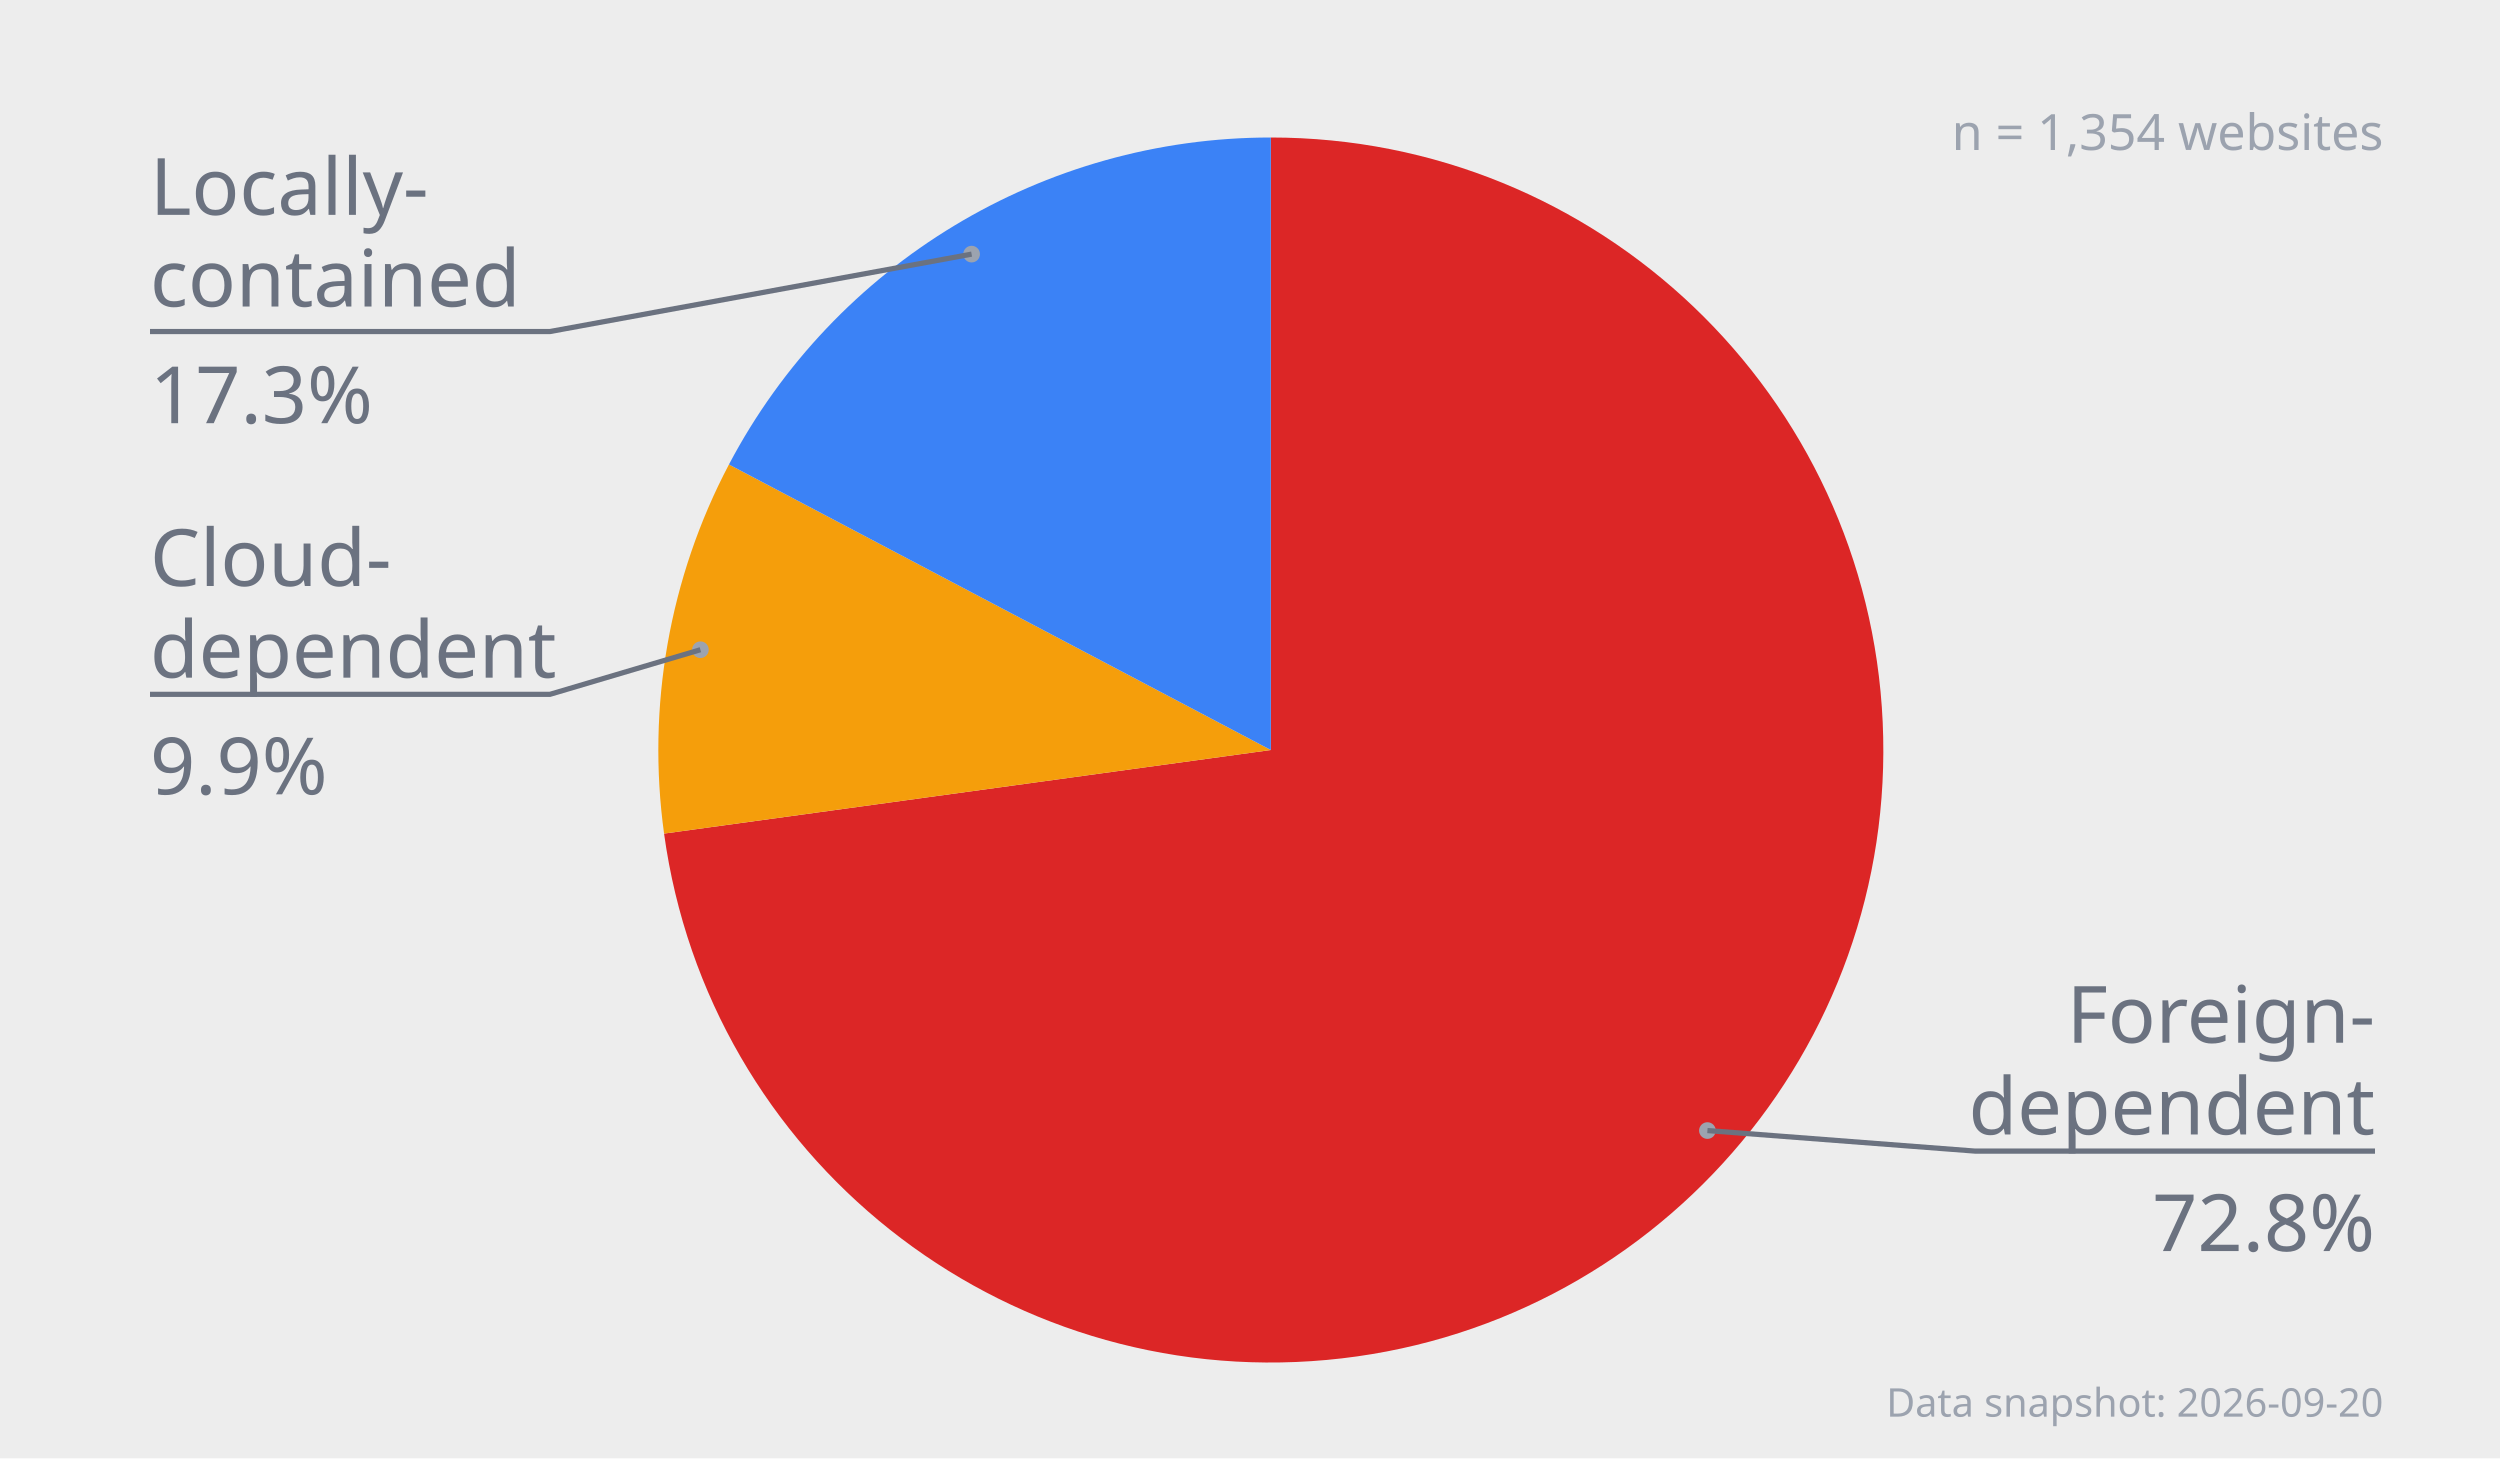
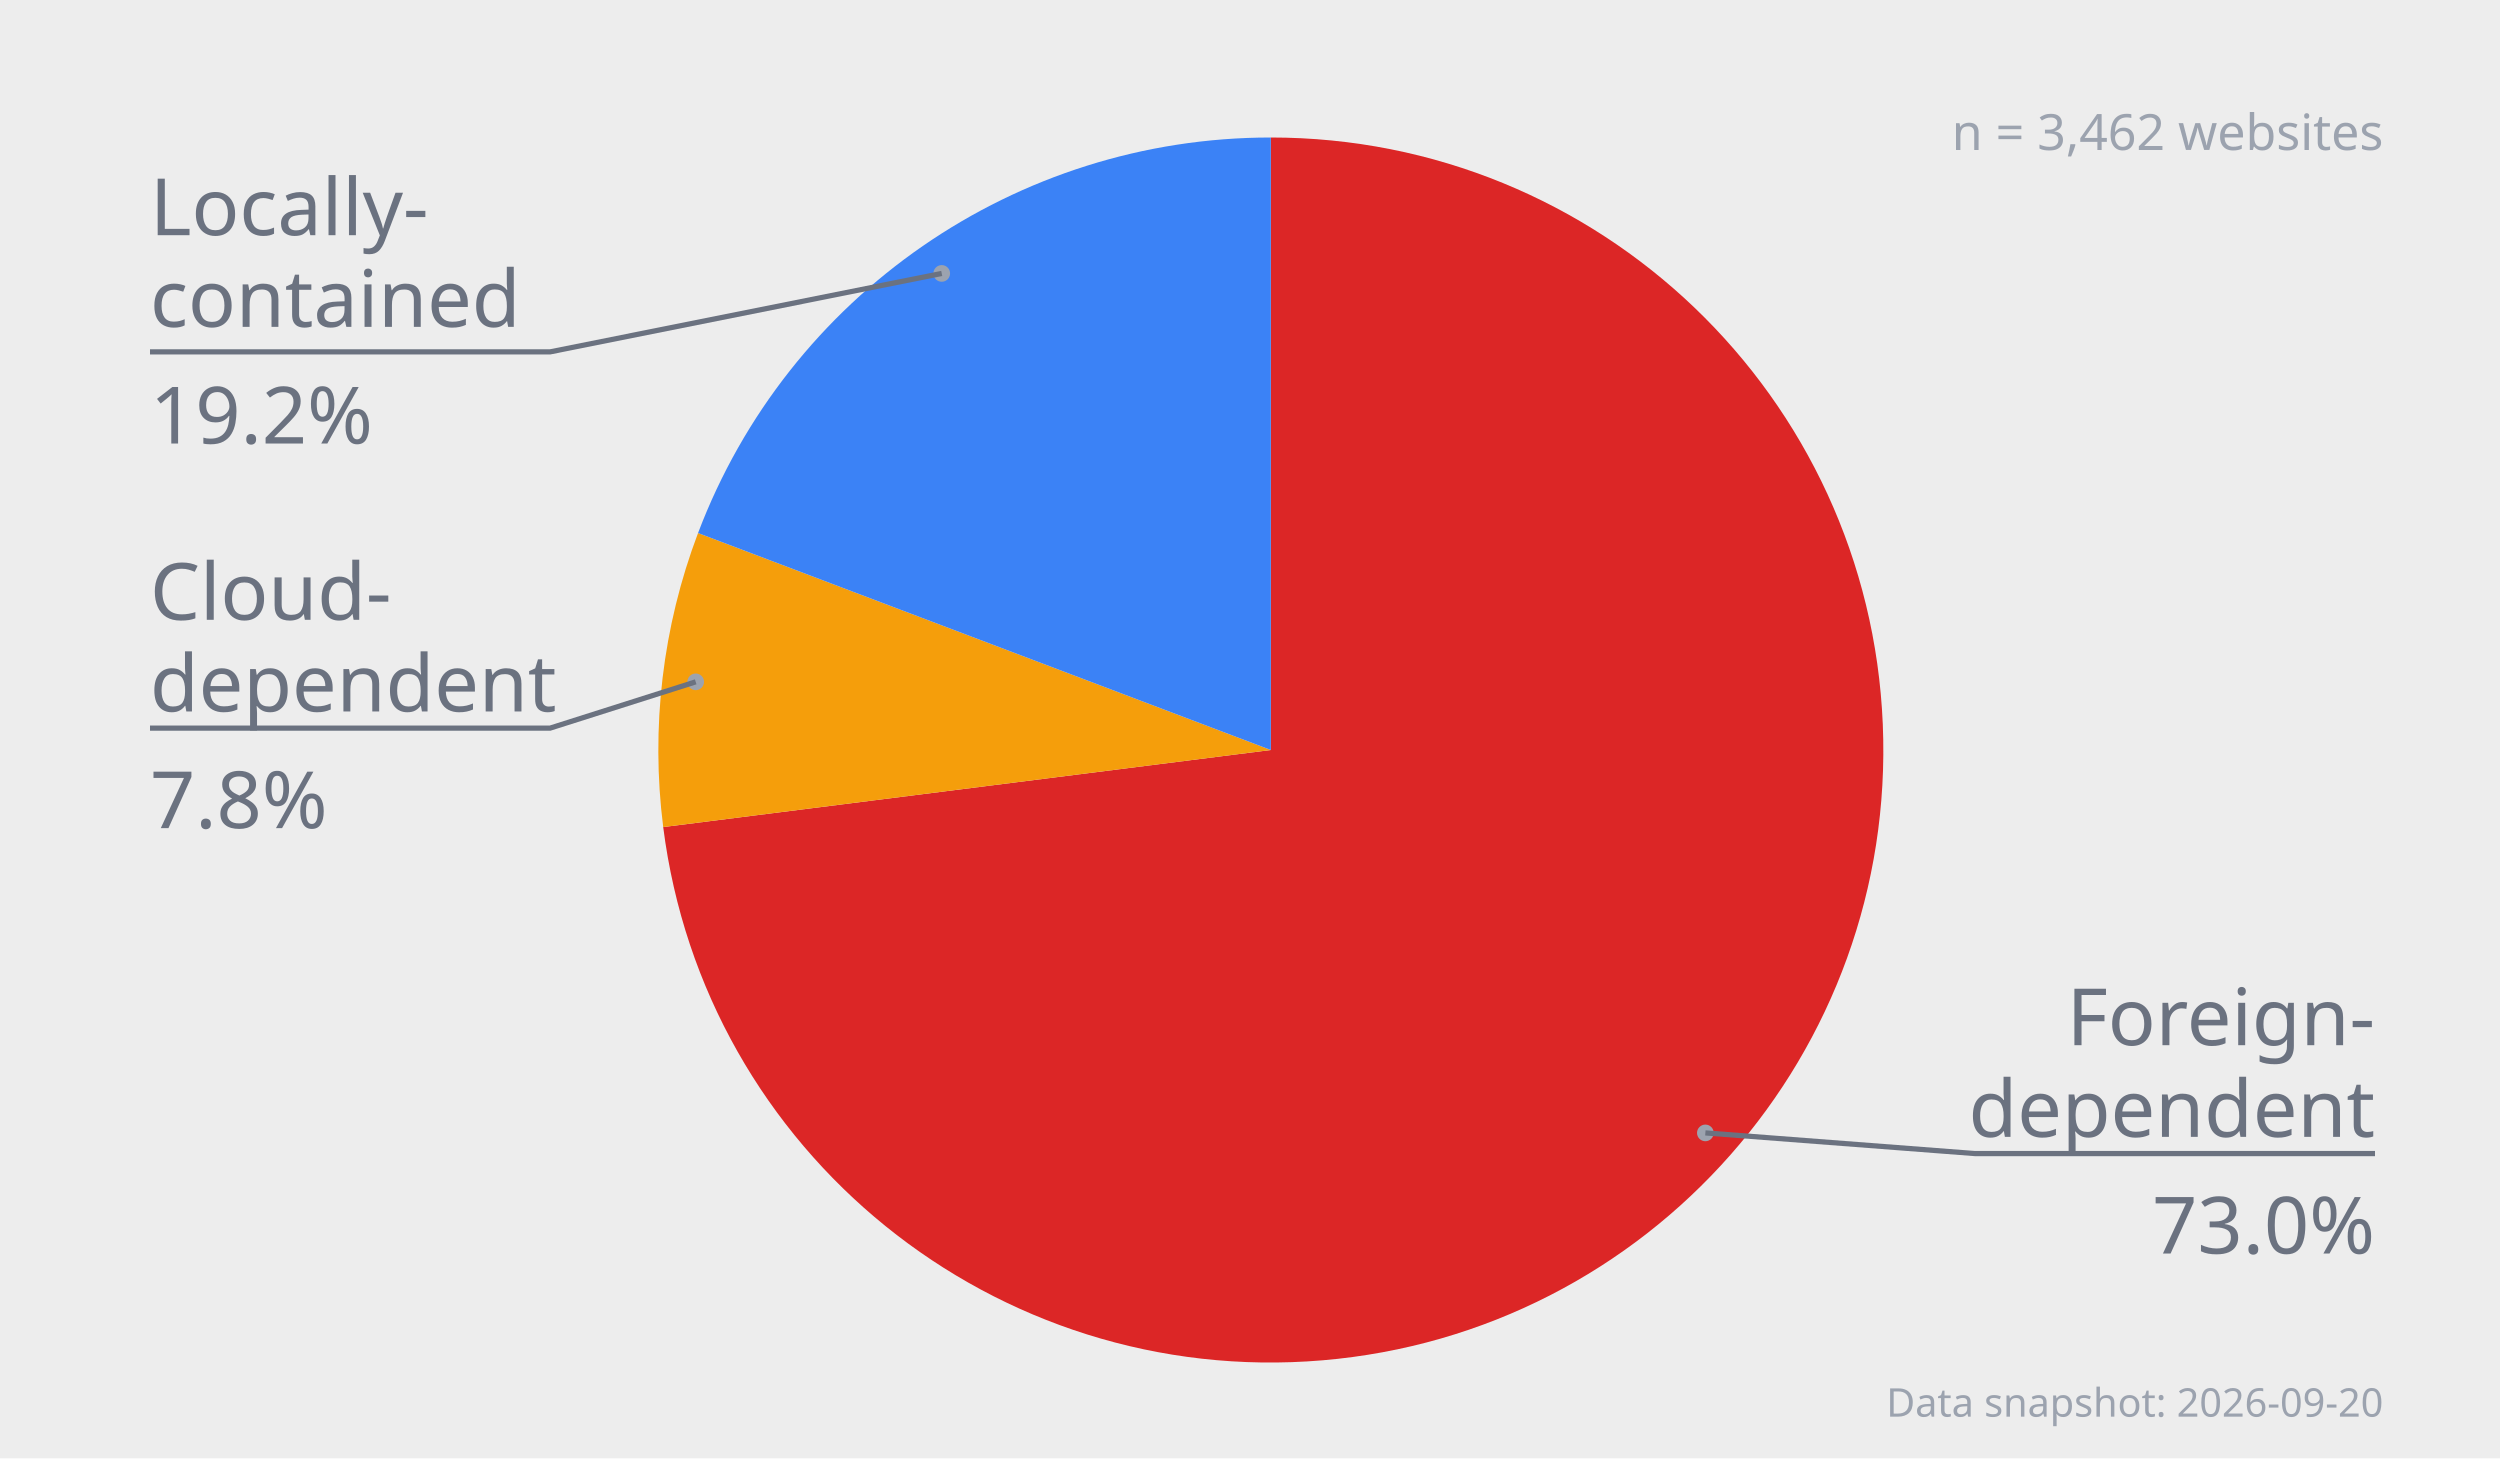
<svg xmlns="http://www.w3.org/2000/svg" width="1200" height="700" viewBox="0 0 1200 700">
  <rect width="100%" height="100%" fill="#EDEDED" />
-   <text x="1144" y="72" text-anchor="end" font-family="'Noto Sans TC','PingFang TC','Microsoft JhengHei',sans-serif" font-size="24" font-weight="400" fill="#9CA3AF">n = 1,354 websites</text>
-   <path d="M 610 360 L 610 66 A 294 294 0 1 1 318.75 400.121 Z" fill="#DC2626" />
-   <path d="M 610 360 L 318.75 400.121 A 294 294 0 0 1 349.896 222.953 Z" fill="#F59E0B" />
-   <path d="M 610 360 L 349.896 222.953 A 294 294 0 0 1 610 66 Z" fill="#3B82F6" />
-   <circle cx="819.56" cy="542.671" r="4" fill="#9CA3AF" />
-   <polyline points="819.56,542.671 948,552.527 1140,552.527" fill="none" stroke="#6B7280" stroke-width="2.5" />
-   <text x="1140" y="500.527" text-anchor="end" font-family="'Noto Sans TC','PingFang TC','Microsoft JhengHei',sans-serif" font-size="38" font-weight="400" fill="#6B7280">Foreign-<tspan x="1140" dy="44">dependent</tspan>
+   <text x="1144" y="72" text-anchor="end" font-family="'Noto Sans TC','PingFang TC','Microsoft JhengHei',sans-serif" font-size="24" font-weight="400" fill="#9CA3AF">n = 3,462 websites</text>
+   <path d="M 610 360 L 610 66 A 294 294 0 1 1 318.336 396.986 Z" fill="#DC2626" />
+   <path d="M 610 360 L 318.336 396.986 A 294 294 0 0 1 335.062 255.861 Z" fill="#F59E0B" />
+   <path d="M 610 360 L 335.062 255.861 A 294 294 0 0 1 610 66 Z" fill="#3B82F6" />
+   <circle cx="818.574" cy="543.795" r="4" fill="#9CA3AF" />
+   <polyline points="818.574,543.795 948,553.713 1140,553.713" fill="none" stroke="#6B7280" stroke-width="2.5" />
+   <text x="1140" y="501.713" text-anchor="end" font-family="'Noto Sans TC','PingFang TC','Microsoft JhengHei',sans-serif" font-size="38" font-weight="400" fill="#6B7280">Foreign-<tspan x="1140" dy="44">dependent</tspan>
  </text>
-   <text x="1140" y="600.527" text-anchor="end" font-family="'Noto Sans TC','PingFang TC','Microsoft JhengHei',sans-serif" font-size="38" font-weight="400" fill="#6B7280">72.8%</text>
-   <circle cx="336.199" cy="311.867" r="4" fill="#9CA3AF" />
-   <polyline points="336.199,311.867 264,333.27 72,333.27" fill="none" stroke="#6B7280" stroke-width="2.5" />
-   <text x="72" y="281.27" text-anchor="start" font-family="'Noto Sans TC','PingFang TC','Microsoft JhengHei',sans-serif" font-size="38" font-weight="400" fill="#6B7280">Cloud-<tspan x="72" dy="44">dependent</tspan>
+   <text x="1140" y="601.713" text-anchor="end" font-family="'Noto Sans TC','PingFang TC','Microsoft JhengHei',sans-serif" font-size="38" font-weight="400" fill="#6B7280">73.0%</text>
+   <circle cx="333.932" cy="327.281" r="4" fill="#9CA3AF" />
+   <polyline points="333.932,327.281 264,349.515 72,349.515" fill="none" stroke="#6B7280" stroke-width="2.5" />
+   <text x="72" y="297.515" text-anchor="start" font-family="'Noto Sans TC','PingFang TC','Microsoft JhengHei',sans-serif" font-size="38" font-weight="400" fill="#6B7280">Cloud-<tspan x="72" dy="44">dependent</tspan>
  </text>
-   <text x="72" y="381.27" text-anchor="start" font-family="'Noto Sans TC','PingFang TC','Microsoft JhengHei',sans-serif" font-size="38" font-weight="400" fill="#6B7280">9.9%</text>
-   <circle cx="466.371" cy="121.977" r="4" fill="#9CA3AF" />
-   <polyline points="466.371,121.977 264,159.134 72,159.134" fill="none" stroke="#6B7280" stroke-width="2.5" />
-   <text x="72" y="103.134" text-anchor="start" font-family="'Noto Sans TC','PingFang TC','Microsoft JhengHei',sans-serif" font-size="38" font-weight="400" fill="#6B7280">Locally-<tspan x="72" dy="44">contained</tspan>
+   <text x="72" y="397.515" text-anchor="start" font-family="'Noto Sans TC','PingFang TC','Microsoft JhengHei',sans-serif" font-size="38" font-weight="400" fill="#6B7280">7.8%</text>
+   <circle cx="452.03" cy="131.244" r="4" fill="#9CA3AF" />
+   <polyline points="452.03,131.244 264,168.901 72,168.901" fill="none" stroke="#6B7280" stroke-width="2.5" />
+   <text x="72" y="112.901" text-anchor="start" font-family="'Noto Sans TC','PingFang TC','Microsoft JhengHei',sans-serif" font-size="38" font-weight="400" fill="#6B7280">Locally-<tspan x="72" dy="44">contained</tspan>
  </text>
-   <text x="72" y="203.134" text-anchor="start" font-family="'Noto Sans TC','PingFang TC','Microsoft JhengHei',sans-serif" font-size="38" font-weight="400" fill="#6B7280">17.3%</text>
+   <text x="72" y="212.901" text-anchor="start" font-family="'Noto Sans TC','PingFang TC','Microsoft JhengHei',sans-serif" font-size="38" font-weight="400" fill="#6B7280">19.2%</text>
  <text x="1144" y="680" text-anchor="end" font-family="'Noto Sans TC','PingFang TC','Microsoft JhengHei',sans-serif" font-size="19" font-weight="400" fill="#9CA3AF">Data snapshot: 2026-09-20</text>
</svg>
